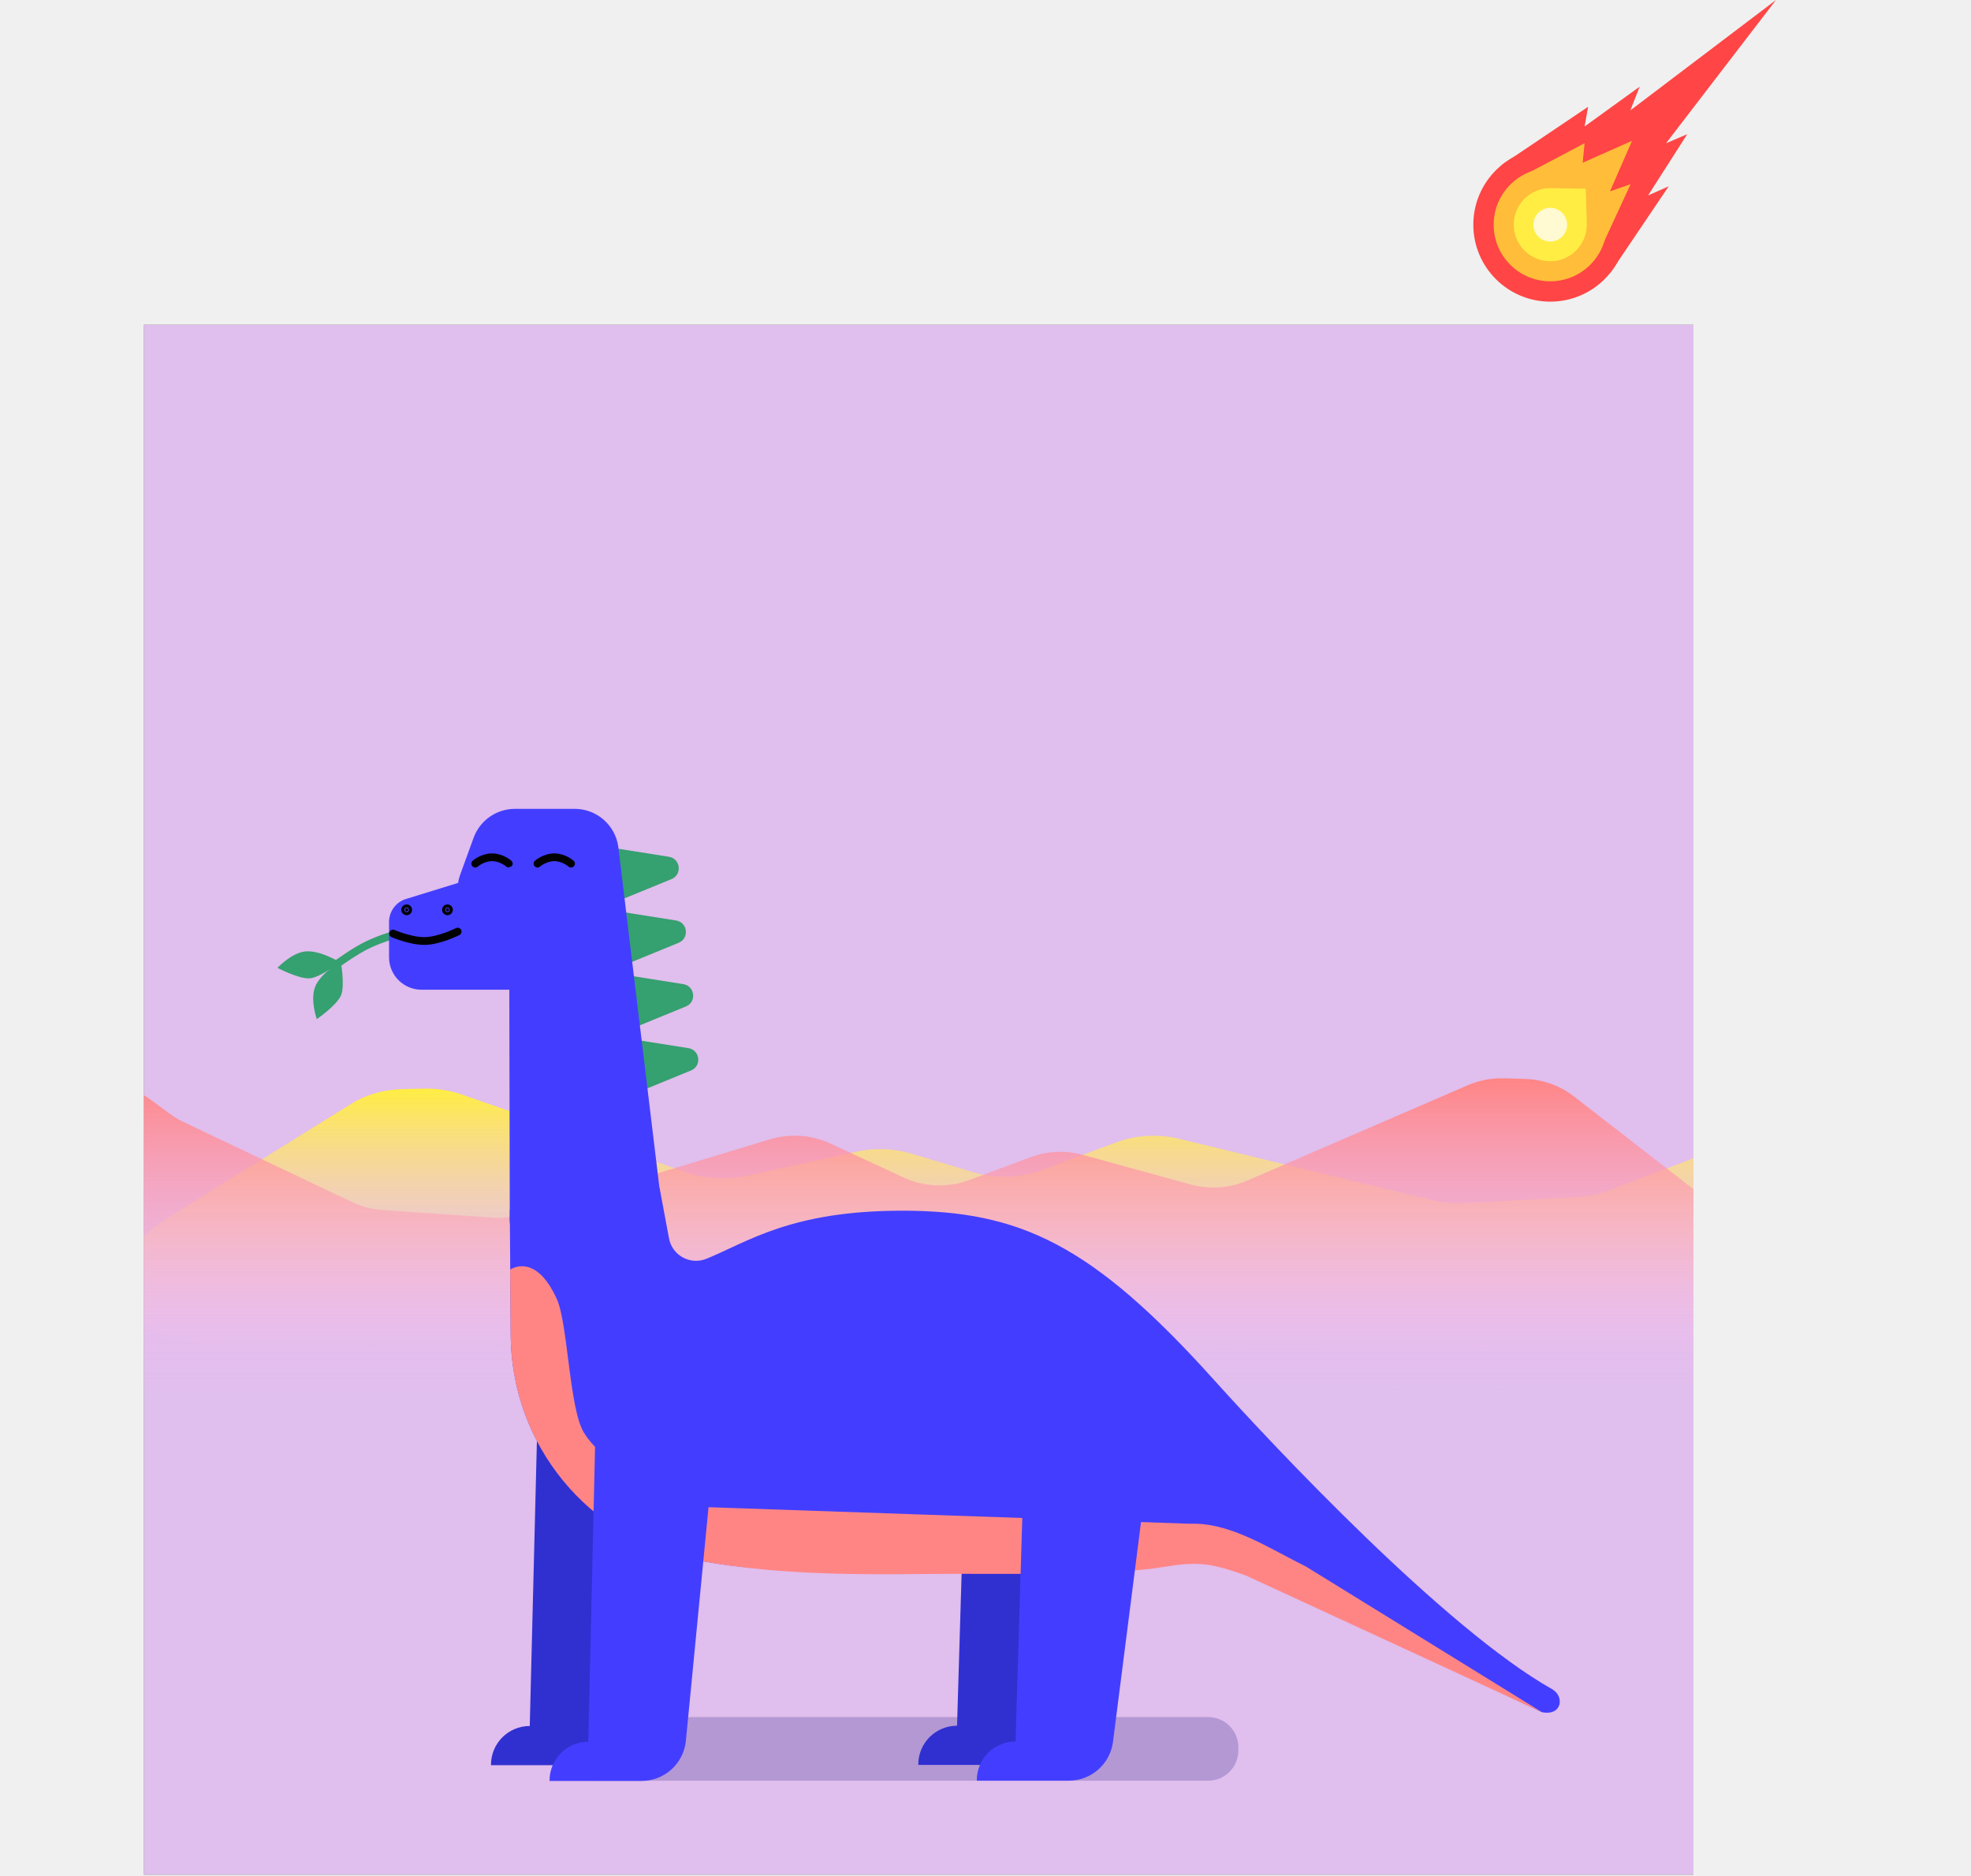
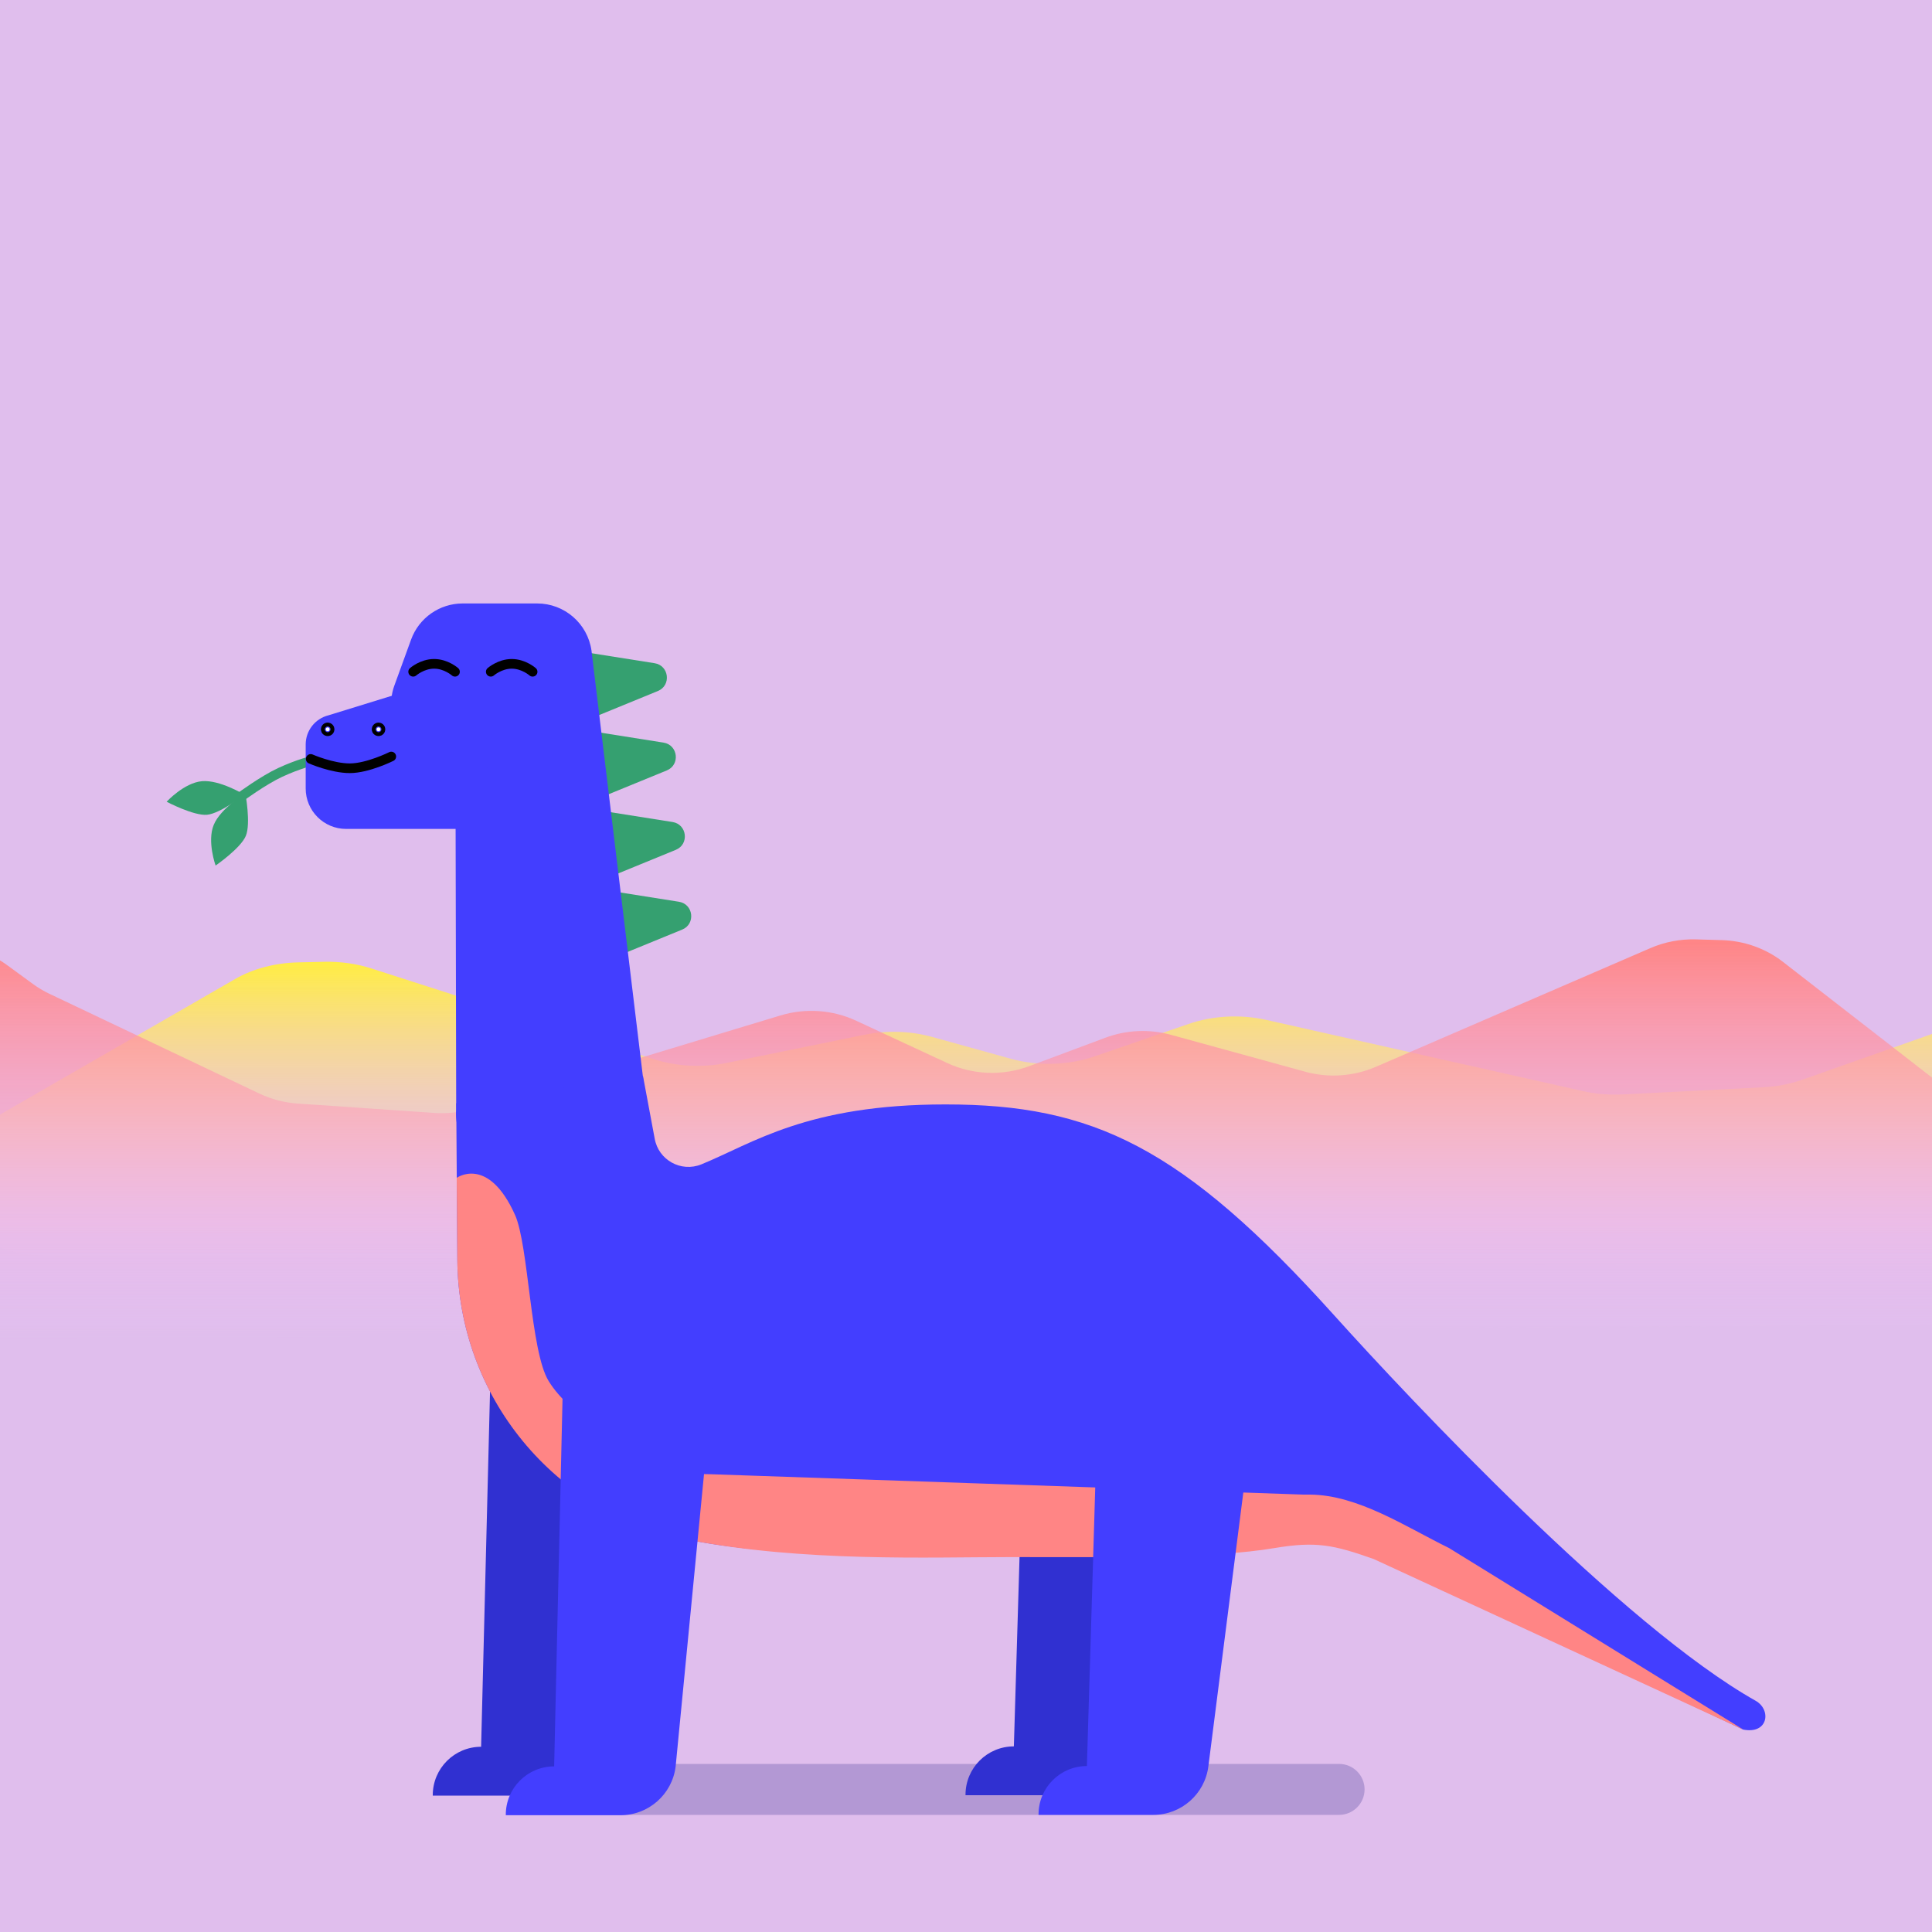
- <svg xmlns="http://www.w3.org/2000/svg" viewBox="0 0 508.79 484.12">
+ <svg xmlns="http://www.w3.org/2000/svg" width="400" height="400" viewBox="0 0 400 400">
  <defs>
    <style>
      .cls-1, .cls-2, .cls-3 {
        fill: none;
      }

      .cls-4 {
        fill: url(#linear-gradient);
      }

      .cls-5 {
        clip-path: url(#clippath);
      }

      .cls-6 {
-         fill: #fffad2;
+         fill: #ff8585;
      }

      .cls-7 {
-         fill: #ffed43;
+         fill: #3030d1;
      }

      .cls-8 {
-         fill: #ffbd39;
+         fill: #e0beed;
      }

      .cls-9 {
-         fill: #ff4545;
+         fill: #433eff;
      }

      .cls-10 {
-         fill: #ff8585;
+         fill: #35a070;
      }

      .cls-11 {
-         fill: #3030d1;
+         fill: #fff;
      }

-       .cls-12 {
-         fill: #cde8b3;
-       }
- 
-       .cls-13 {
-         fill: #e0beed;
-       }
- 
-       .cls-14 {
-         fill: #433eff;
-       }
- 
-       .cls-15 {
-         fill: #35a070;
-       }
- 
-       .cls-16 {
-         fill: #2b4239;
-       }
- 
-       .cls-17 {
-         fill: #000;
-       }
- 
-       .cls-17, .cls-2 {
+       .cls-11, .cls-2 {
        stroke: #000;
      }

-       .cls-17, .cls-2, .cls-3 {
+       .cls-11, .cls-2, .cls-3 {
        stroke-linecap: round;
        stroke-miterlimit: 10;
        stroke-width: 2px;
      }

-       .cls-18 {
+       .cls-12 {
        clip-path: url(#clippath-1);
      }

-       .cls-19 {
+       .cls-13 {
        clip-path: url(#clippath-2);
      }

      .cls-3 {
        stroke: #35a070;
      }

-       .cls-20 {
+       .cls-14 {
        fill: #00006f;
        opacity: .2;
      }

-       .cls-21 {
+       .cls-15 {
        fill: url(#linear-gradient-2);
      }
    </style>
    <clipPath id="clippath">
-       <rect class="cls-1" x="37.14" y="84.12" width="400" height="400" transform="translate(474.28 568.25) rotate(-180)" />
+       <rect class="cls-1" x="0" y=".32" width="400" height="400" transform="translate(400 400.63) rotate(-180)" />
    </clipPath>
-     <linearGradient id="linear-gradient" x1="204.45" y1="349.22" x2="204.45" y2="280.94" gradientTransform="translate(474.28) rotate(-180) scale(1 -1)" gradientUnits="userSpaceOnUse">
+     <linearGradient id="linear-gradient" x1="172.31" y1="262.5" x2="172.31" y2="199.13" gradientTransform="translate(400) rotate(-180) scale(1 -1)" gradientUnits="userSpaceOnUse">
      <stop offset="0" stop-color="#fbc5ff" stop-opacity="0" />
      <stop offset="1" stop-color="#ffed43" />
    </linearGradient>
    <clipPath id="clippath-1">
-       <rect class="cls-1" x="37.14" y="84.12" width="400" height="400" />
+       <rect class="cls-1" x="0" y=".32" width="400" height="400" />
    </clipPath>
-     <linearGradient id="linear-gradient-2" x1="232.28" y1="361.22" x2="232.28" y2="278.27" gradientUnits="userSpaceOnUse">
+     <linearGradient id="linear-gradient-2" x1="195.14" y1="277.41" x2="195.14" y2="194.47" gradientUnits="userSpaceOnUse">
      <stop offset="0" stop-color="#fbc5ff" stop-opacity="0" />
      <stop offset="1" stop-color="#ff8585" />
    </linearGradient>
    <clipPath id="clippath-2">
-       <path class="cls-1" d="M171.68,306.55l3.48,20.33c.77,4.48,5.48,7.08,9.69,5.36,10.66-4.35,28.46-15.43,55.34-14.57,30.4,.97,41.7,3.48,73.14,38.41,29.44,32.72,39.28,61.19,86.24,79.85,3.04,1.21,1.7,5.95-1.58,5.95l-76.44-35.3c-8.29-2.93-11.92-3.72-20.59-2.26-12.86,2.17-33.8,1.86-54.91,1.86-16.38,0-42.65,1.06-66.51-3.59-27.65-5.39-47.52-29.76-47.72-57.92l-.23-32.45" />
+       <path class="cls-1" d="M134.54,222.75l3.48,20.33c.77,4.48,5.48,7.08,9.69,5.36,10.66-4.35,28.46-15.43,55.34-14.57,30.4,.97,41.7,3.48,73.14,38.41,29.44,32.72,39.28,61.19,86.24,79.85,3.04,1.21,1.7,5.95-1.58,5.95l-76.44-35.3c-8.29-2.93-11.92-3.72-20.59-2.26-12.86,2.17-33.8,1.86-54.91,1.86-16.38,0-42.65,1.06-66.51-3.59-27.65-5.39-47.52-29.76-47.72-57.92l-.23-32.45" />
    </clipPath>
  </defs>
-   <g id="BG_copy_4" data-name="BG copy 4">
-     <rect class="cls-16" x="37.14" y="83.81" width="400" height="400" />
+   <g id="BG_copy_6" data-name="BG copy 6">
+     <rect class="cls-8" x="0" width="400" height="400" />
  </g>
-   <g id="BG_copy_3" data-name="BG copy 3">
-     <rect class="cls-12" x="37.14" y="83.81" width="400" height="400" />
-   </g>
-   <g id="BG_copy_6" data-name="BG copy 6">
-     <rect class="cls-13" x="37.14" y="83.81" width="400" height="400" />
+   <g id="Shadow">
+     <rect class="cls-14" x="108.73" y="365.2" width="173.79" height="10.55" rx="5.28" ry="5.28" />
  </g>
  <g id="Mountains2">
    <g class="cls-5">
-       <path class="cls-4" d="M42.48,314.82l48.37-30.05c3.67-2.28,8.26-3.58,13.03-3.69l5.48-.13c3.32-.08,6.63,.43,9.65,1.47l58.54,20.25c4.71,1.63,10.05,1.92,15.02,.83l28.6-6.29c4.6-1.01,9.52-.84,13.97,.49l16.22,4.84c5.66,1.69,12.01,1.5,17.47-.53l19.39-7.21c5.01-1.87,10.8-2.19,16.13-.9l65.56,15.88c2.63,.64,5.4,.89,8.16,.74l29.11-1.6c2.83-.16,5.6-.73,8.13-1.7l44.78-17.02c1.24-.47,2.41-1.03,3.5-1.67l5.42-3.17c13.25-7.76,32.71-1.59,34.54,10.95l5.11,35.06c1.4,9.58-8.66,17.94-21.51,17.86l-434.97-2.69c-18.44-.11-28.11-16.47-15.86-26.81l3.8-3.21c.72-.61,1.51-1.18,2.35-1.7Z" />
+       <path class="cls-4" d="M.34,230.57l48.37-27.89c3.67-2.12,8.26-3.32,13.03-3.43l5.48-.12c3.32-.07,6.63,.4,9.65,1.37l58.54,18.8c4.71,1.51,10.05,1.79,15.02,.77l28.6-5.84c4.6-.94,9.52-.78,13.97,.46l16.22,4.5c5.66,1.57,12.01,1.39,17.47-.5l19.39-6.69c5.01-1.73,10.8-2.03,16.13-.83l65.56,14.74c2.63,.59,5.4,.82,8.16,.68l29.11-1.48c2.83-.14,5.6-.68,8.13-1.57l44.78-15.8c1.24-.44,2.41-.95,3.5-1.55l5.42-2.94c13.25-7.2,32.71-1.48,34.54,10.16l5.11,32.54c1.4,8.89-8.66,16.65-21.51,16.57l-434.97-2.49c-18.44-.11-28.11-15.29-15.86-24.88l3.8-2.98c.72-.57,1.51-1.09,2.35-1.58Z" />
    </g>
  </g>
  <g id="Mountains1">
-     <g class="cls-18">
-       <path class="cls-21" d="M453.27,319.43l-47.02-36.5c-3.57-2.77-8.03-4.35-12.66-4.48l-5.33-.15c-3.23-.09-6.44,.52-9.38,1.79l-56.9,24.6c-4.58,1.98-9.77,2.34-14.6,1.01l-27.8-7.64c-4.47-1.23-9.25-1.02-13.58,.6l-15.77,5.89c-5.5,2.05-11.67,1.82-16.98-.65l-18.85-8.76c-4.87-2.27-10.5-2.66-15.68-1.09l-63.72,19.29c-2.56,.77-5.25,1.08-7.93,.89l-28.3-1.94c-2.75-.19-5.44-.89-7.91-2.06l-43.52-20.68c-1.2-.57-2.34-1.25-3.4-2.03l-5.27-3.85c-12.88-9.42-31.79-1.93-33.57,13.3L.13,339.53c-1.36,11.64,8.42,21.79,20.91,21.69l422.8-3.26c17.92-.14,27.33-20.01,15.41-32.57l-3.7-3.9c-.7-.74-1.47-1.43-2.28-2.07Z" />
-     </g>
-   </g>
-   <g id="Meteor">
-     <g>
-       <polyline class="cls-9" points="387.82 42.46 409.95 27.56 409.05 32.64 423.27 22.36 420.85 28.49 458.45 0 430.06 36.98 435.54 34.63 425.43 50.44 430.76 48.08 415.72 70.36 387.82 42.46" />
-       <circle class="cls-9" cx="400.18" cy="57.99" r="19.86" />
-       <polyline class="cls-8" points="391.56 46.2 409.04 36.96 408.55 42 421.29 36.34 415.6 49.38 420.92 47.53 412.61 65.54 391.56 46.2" />
-       <circle class="cls-8" cx="400.18" cy="57.99" r="14.61" />
-       <circle class="cls-7" cx="400.18" cy="57.99" r="9.43" />
-       <circle class="cls-6" cx="400.18" cy="57.99" r="4.35" />
-       <polygon class="cls-7" points="400.99 48.56 409.32 48.71 409.61 57.19 400.99 48.56" />
+     <g class="cls-12">
+       <path class="cls-15" d="M416.13,235.62l-47.02-36.5c-3.57-2.77-8.03-4.35-12.66-4.48l-5.33-.15c-3.23-.09-6.44,.52-9.38,1.79l-56.9,24.6c-4.58,1.98-9.77,2.34-14.6,1.01l-27.8-7.64c-4.47-1.23-9.25-1.02-13.58,.6l-15.77,5.89c-5.5,2.05-11.67,1.82-16.98-.65l-18.85-8.76c-4.87-2.27-10.5-2.66-15.68-1.09l-63.72,19.29c-2.56,.77-5.25,1.08-7.93,.89l-28.3-1.94c-2.75-.19-5.44-.89-7.91-2.06l-43.52-20.68c-1.2-.57-2.34-1.25-3.4-2.03l-5.27-3.85c-12.88-9.42-31.79-1.93-33.57,13.3l-4.97,42.59c-1.36,11.64,8.42,21.79,20.91,21.69l422.8-3.26c17.92-.14,27.33-20.01,15.41-32.57l-3.7-3.9c-.7-.74-1.47-1.43-2.28-2.07Z" />
    </g>
  </g>
  <g id="Leaf">
    <g>
-       <path class="cls-3" d="M86.93,248.83s4.71-3.47,8.2-5.09c3.89-1.81,6.99-2.52,6.99-2.52" />
-       <path class="cls-15" d="M71.63,249.79s3.6-3.91,7.29-4.25,8.81,2.79,8.81,2.79c0,0-4.98,3.91-7.74,4.16-2.76,.25-8.36-2.7-8.36-2.7Z" />
-       <path class="cls-15" d="M81.78,263.02s-1.8-5-.39-8.43c1.41-3.43,6.55-6.52,6.55-6.52,0,0,1.16,6.22,.1,8.79s-6.27,6.16-6.27,6.16Z" />
+       <path class="cls-3" d="M49.79,165.02s4.71-3.47,8.2-5.09c3.89-1.81,6.99-2.52,6.99-2.52" />
+       <path class="cls-10" d="M34.5,165.99s3.6-3.91,7.29-4.25,8.81,2.79,8.81,2.79c0,0-4.98,3.91-7.74,4.16-2.76,.25-8.36-2.7-8.36-2.7Z" />
+       <path class="cls-10" d="M44.64,179.21s-1.8-5-.39-8.43c1.41-3.43,6.55-6.52,6.55-6.52,0,0,1.16,6.22,.1,8.79s-6.27,6.16-6.27,6.16Z" />
    </g>
  </g>
-   <g id="Mane">
-     <path class="cls-15" d="M158.27,218.84l14.4,2.28c3.01,.48,3.49,4.61,.67,5.76l-13.26,5.43-1.81-13.48Z" />
-     <path class="cls-15" d="M160.11,235.28l14.4,2.28c3.01,.48,3.49,4.61,.67,5.76l-13.26,5.43-1.81-13.48Z" />
-     <path class="cls-15" d="M161.99,251.71l14.4,2.28c3.01,.48,3.49,4.61,.67,5.76l-13.26,5.43-1.81-13.48Z" />
-     <path class="cls-15" d="M163.31,268.23l14.4,2.28c3.01,.48,3.49,4.61,.67,5.76l-13.26,5.43-1.81-13.48Z" />
-   </g>
  <g id="Neck">
-     <path class="cls-14" d="M171.63,318.16l-12.03-99.67c-.81-5.59-5.6-9.74-11.24-9.74h-15.43c-4.78,0-9.05,2.99-10.68,7.48l-3.48,9.57c-1.01,2.79-.78,5.88,.63,8.49,.05,.09,.11,.17,.18,.24l10.48,10.48c.07,.07,.14,.16,.18,.25,.96,1.78,1.39,3.79,1.22,5.81l.13,62.44c-.5,6.05,3.96,10.97,10.02,10.97l21.18-.93c6.32,0,9.73,.86,8.83-5.4Z" />
-   </g>
-   <g id="Shadow">
-     <rect class="cls-20" x="145.87" y="443.15" width="173.79" height="16.41" rx="7.78" ry="7.78" />
-   </g>
-   <g id="Back_legs" data-name="Back legs">
-     <path class="cls-11" d="M138.86,361.35l-2.11,84.1h0c-5.53,0-10.01,4.48-10.01,10.01v.1h23.75c5.79,0,10.68-4.3,11.41-10.05l8.99-84.17h-32.03Z" />
-     <path class="cls-11" d="M249.16,374.99l-2.11,70.39h0c-5.53,0-10.01,4.48-10.01,10.01v.1h23.75c5.79,0,10.68-4.3,11.41-10.05l8.99-70.45h-32.03Z" />
+     <g id="Mane">
+       <path class="cls-10" d="M121.13,135.03l14.4,2.28c3.01,.48,3.49,4.61,.67,5.76l-13.26,5.43-1.81-13.48Z" />
+       <path class="cls-10" d="M122.98,151.47l14.4,2.28c3.01,.48,3.49,4.61,.67,5.76l-13.26,5.43-1.81-13.48Z" />
+       <path class="cls-10" d="M124.85,167.91l14.4,2.28c3.01,.48,3.49,4.61,.67,5.76l-13.26,5.43-1.81-13.48Z" />
+       <path class="cls-10" d="M126.17,184.42l14.4,2.28c3.01,.48,3.49,4.61,.67,5.76l-13.26,5.43-1.81-13.48Z" />
+     </g>
+     <path class="cls-9" d="M134.49,234.35l-12.03-99.67c-.81-5.59-5.6-9.74-11.24-9.74h-15.43c-4.78,0-9.05,2.99-10.68,7.48l-3.48,9.57c-1.01,2.79-.78,5.88,.63,8.49,.05,.09,.11,.17,.18,.24l10.48,10.48c.07,.07,.14,.16,.18,.25,.96,1.78,1.39,3.79,1.22,5.81l.13,62.44c-.5,6.05,3.96,10.97,10.02,10.97l21.18-.93c6.32,0,9.73,.86,8.83-5.4Z" />
  </g>
  <g id="Body">
-     <path class="cls-14" d="M170.26,306.55l2.42,12.95c.77,4.48,5.48,7.08,9.69,5.36,10.66-4.35,21.79-12.4,50.53-12.4,30.41,0,48.99,8.68,80.43,43.62,15.8,17.56,59.81,64.36,87.3,79.85,3.3,1.86,2.62,7.01-2.63,5.95l-84.33-39.96s-33.6,3.2-67.61,3.2c-16.38,0-42.65,2.11-66.51-2.54-27.65-5.39-47.52-29.76-47.72-57.92l-.23-32.45" />
-   </g>
-   <g id="Belly">
-     <g class="cls-19">
-       <path class="cls-10" d="M131.7,327.67s6.5-4.69,12.06,7.65c2.85,6.32,3.18,28.28,6.97,34.42,4.62,7.48,14.77,12.08,18.91,14.89,4.29,2.92,9.39,4.4,14.57,4.4l122.78,4.22c.47,0,.93,0,1.4,0,9.97,.09,19.79,6.67,28.75,11.06l60.87,37.56-6.44,12.12-170.73-32.96-92.61-7.31-7.96-61.35,11.45-24.71Z" />
+     <g id="Back_legs" data-name="Back legs">
+       <path class="cls-7" d="M101.72,277.55l-2.11,84.1h0c-5.53,0-10.01,4.48-10.01,10.01v.1h23.75c5.79,0,10.68-4.3,11.41-10.05l8.99-84.17h-32.03Z" />
+       <path class="cls-7" d="M212.02,291.18l-2.11,70.39h0c-5.53,0-10.01,4.48-10.01,10.01v.1h23.75c5.79,0,10.68-4.3,11.41-10.05l8.99-70.45h-32.03Z" />
+     </g>
+     <g id="Body-2" data-name="Body">
+       <path class="cls-9" d="M133.12,222.75l2.42,12.95c.77,4.48,5.48,7.08,9.69,5.36,10.66-4.35,21.79-12.4,50.53-12.4,30.41,0,48.99,8.68,80.43,43.62,15.8,17.56,59.81,64.36,87.3,79.85,3.3,1.86,2.62,7.01-2.63,5.95l-84.33-39.96s-33.6,3.2-67.61,3.2c-16.38,0-42.65,2.11-66.51-2.54-27.65-5.39-47.52-29.76-47.72-57.92l-.23-32.45" />
+     </g>
+     <g id="Belly">
+       <g class="cls-13">
+         <path class="cls-6" d="M94.56,243.86s6.5-4.69,12.06,7.65c2.85,6.32,3.18,28.28,6.97,34.42,4.62,7.48,14.77,12.08,18.91,14.89,4.29,2.92,9.39,4.4,14.57,4.4l122.78,4.22c.47,0,.93,0,1.4,0,9.97,.09,19.79,6.67,28.75,11.06l60.87,37.56-6.44,12.12-170.73-32.96-92.61-7.31-7.96-61.35,11.45-24.71Z" />
+       </g>
+     </g>
+     <g id="Legs">
+       <path class="cls-9" d="M116.84,273.17l-2.11,92.54h0c-5.53,0-10.01,4.48-10.01,10.01v.1h23.75c5.79,0,10.68-4.3,11.41-10.05l8.99-92.61h-32.03Z" />
+       <path class="cls-9" d="M227.14,295.25l-2.11,70.39h0c-5.53,0-10.01,4.48-10.01,10.01v.1h23.75c5.79,0,10.68-4.3,11.41-10.05l8.99-70.45h-32.03Z" />
    </g>
  </g>
-   <g id="Legs">
-     <path class="cls-14" d="M153.98,356.98l-2.11,92.54h0c-5.53,0-10.01,4.48-10.01,10.01v.1h23.75c5.79,0,10.68-4.3,11.41-10.05l8.99-92.61h-32.03Z" />
-     <path class="cls-14" d="M264.27,379.06l-2.11,70.39h0c-5.53,0-10.01,4.48-10.01,10.01v.1h23.75c5.79,0,10.68-4.3,11.41-10.05l8.99-70.45h-32.03Z" />
+   <g id="Nose">
+     <path class="cls-9" d="M101.16,171.62h-29.5c-4.62,0-8.37-3.75-8.37-8.37v-9.12c0-2.85,1.94-5.34,4.71-6.03l32.45-10.01,.71,33.53Z" />
  </g>
-   <g id="Eyes2">
-     <path class="cls-2" d="M138.75,222.89s1.86-1.64,4.34-1.64,4.32,1.64,4.32,1.64" />
-     <path class="cls-2" d="M122.68,222.89s1.86-1.64,4.34-1.64,4.32,1.64,4.32,1.64" />
-   </g>
-   <g id="Nose">
-     <path class="cls-14" d="M138.3,255.43h-29.5c-4.62,0-8.37-3.75-8.37-8.37v-9.12c0-2.85,1.94-5.34,4.71-6.03l32.45-10.01,.71,33.53Z" />
+   <g id="Eyes_closed">
+     <path class="cls-2" d="M110.27,139.08s-1.85-1.64-4.32-1.64-4.34,1.64-4.34,1.64" />
+     <path class="cls-2" d="M85.54,139.08s1.86-1.64,4.34-1.64,4.32,1.64,4.32,1.64" />
  </g>
  <g id="Mouth2">
-     <path class="cls-2" d="M101.46,240.93s4.4,1.93,8.1,1.93,8.58-2.43,8.58-2.43" />
+     <path class="cls-2" d="M64.33,157.13s4.4,1.93,8.1,1.93,8.58-2.43,8.58-2.43" />
  </g>
  <g id="Nostrils">
-     <circle class="cls-17" cx="104.98" cy="234.81" r=".4" />
-     <circle class="cls-17" cx="115.51" cy="234.81" r=".4" />
+     <circle class="cls-11" cx="67.84" cy="151" r=".4" />
+     <circle class="cls-11" cx="78.37" cy="151" r=".4" />
  </g>
</svg>
